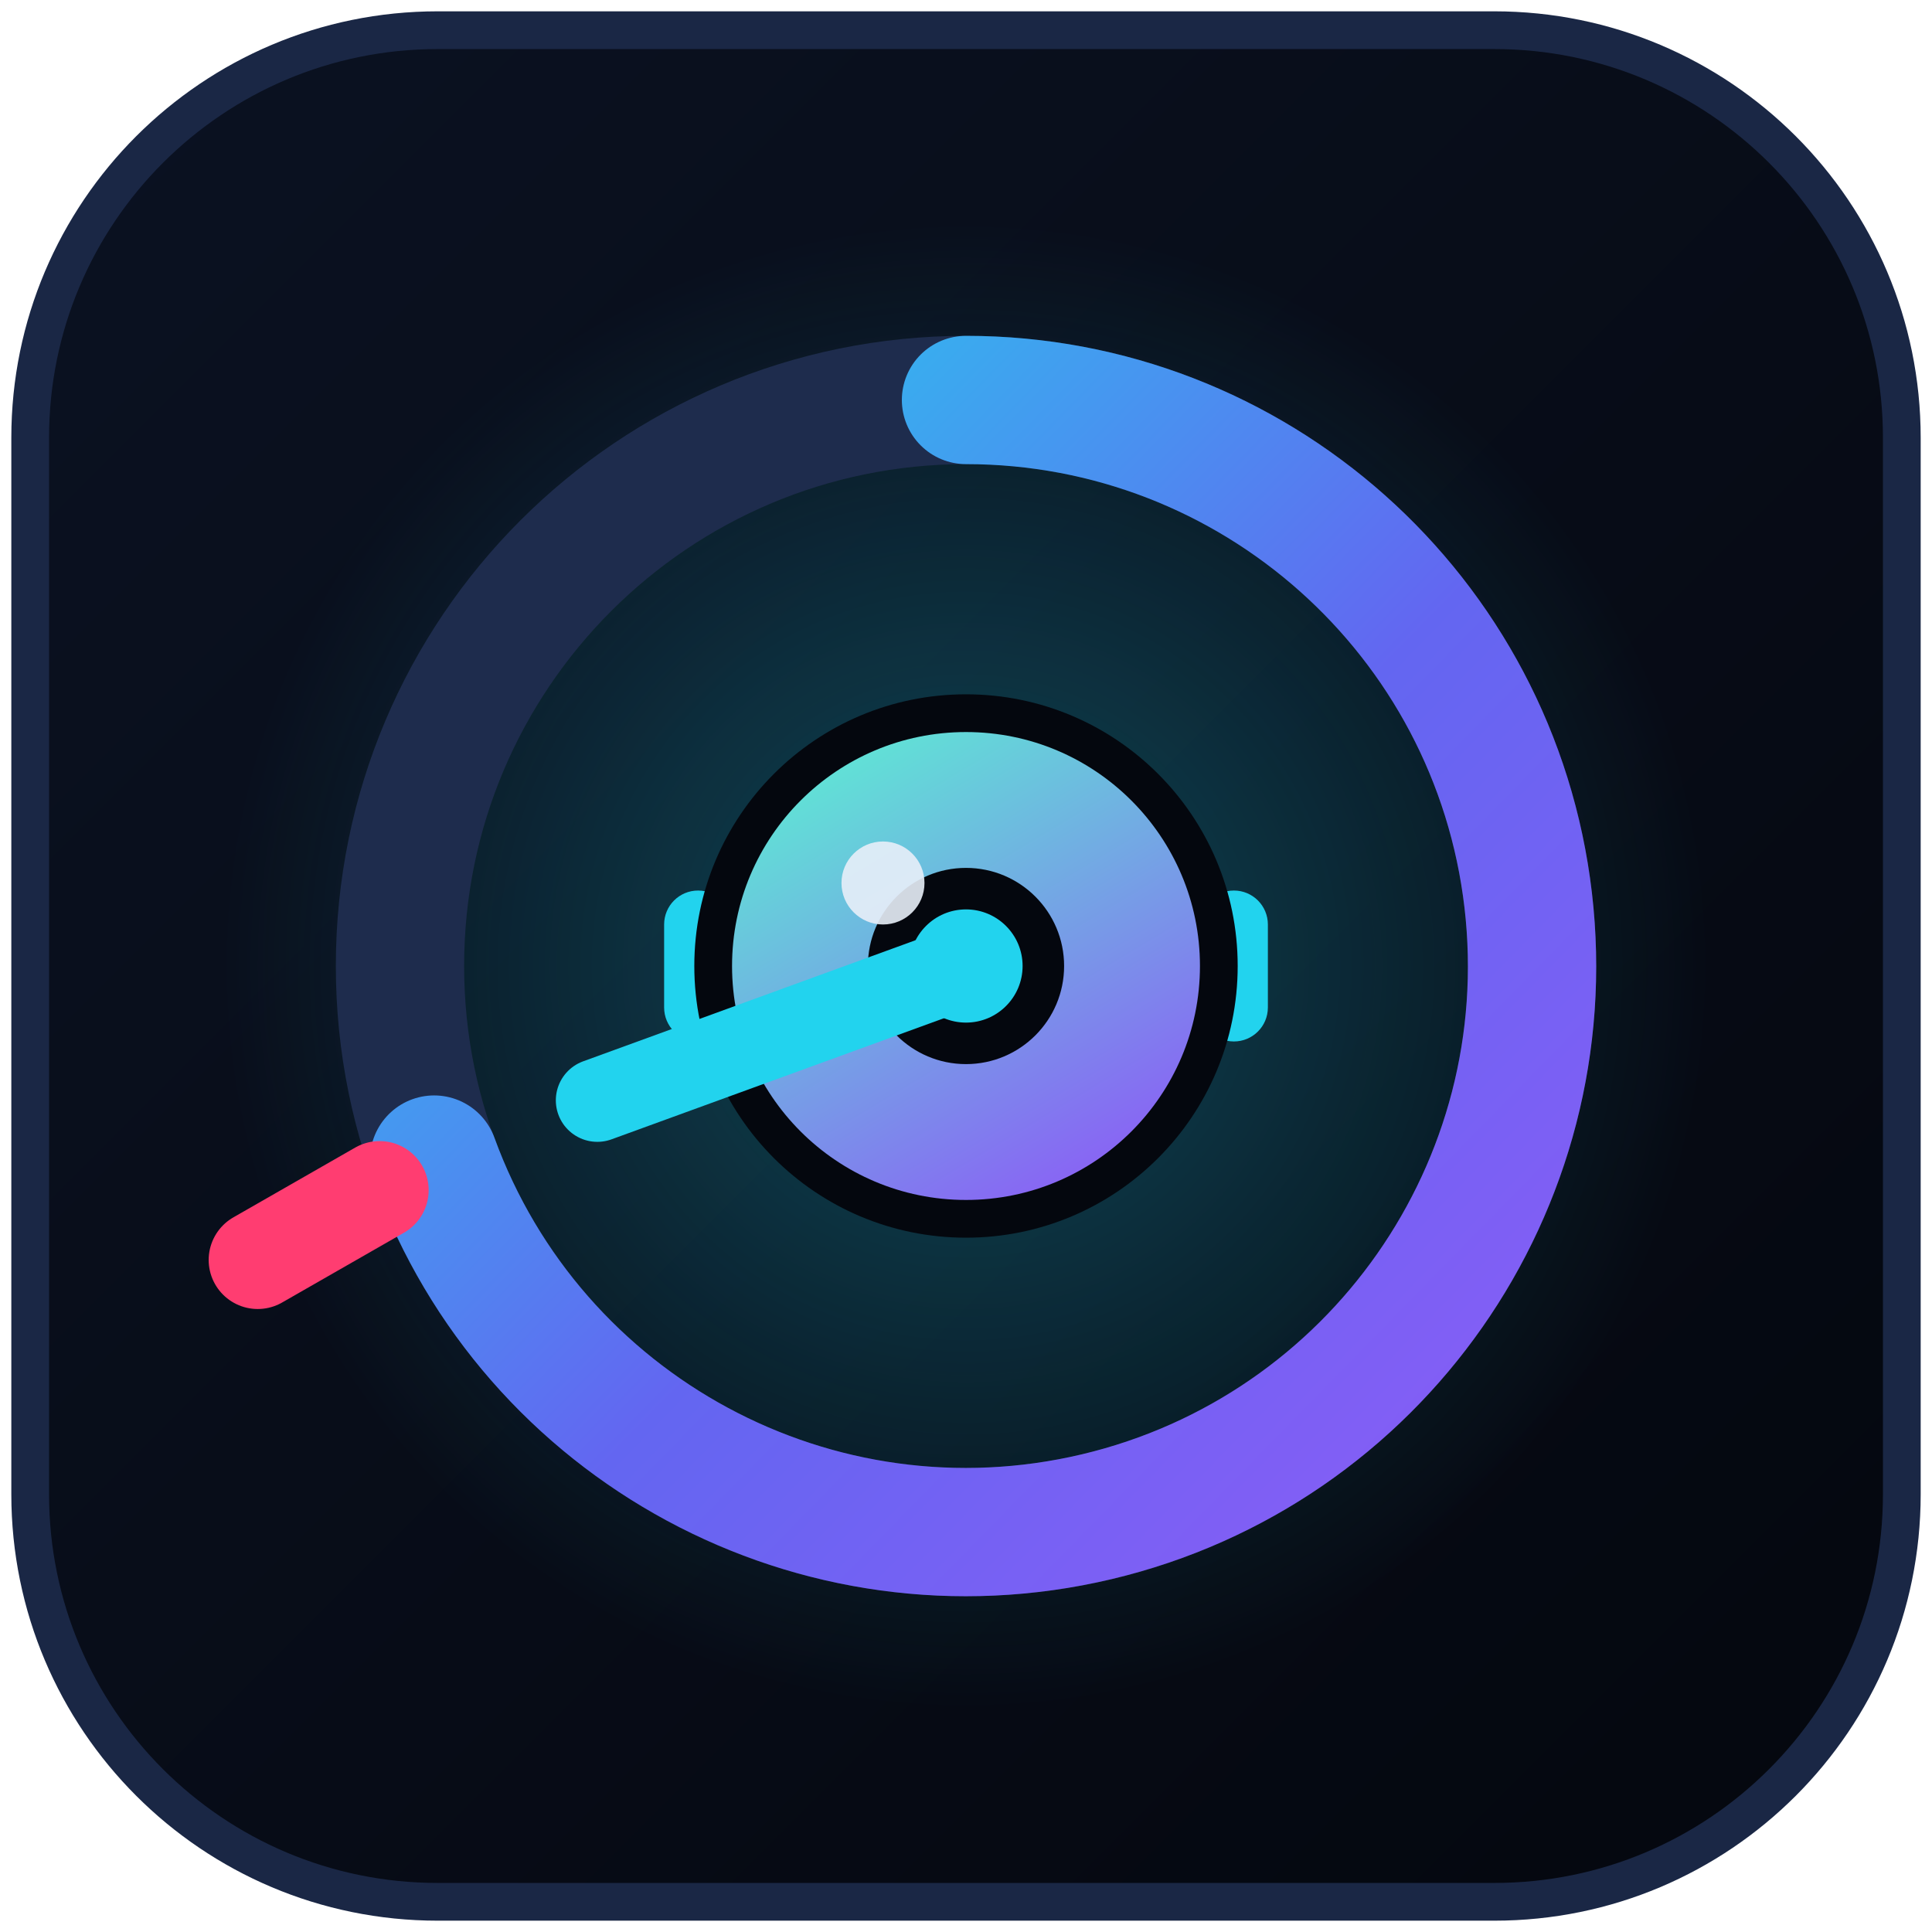
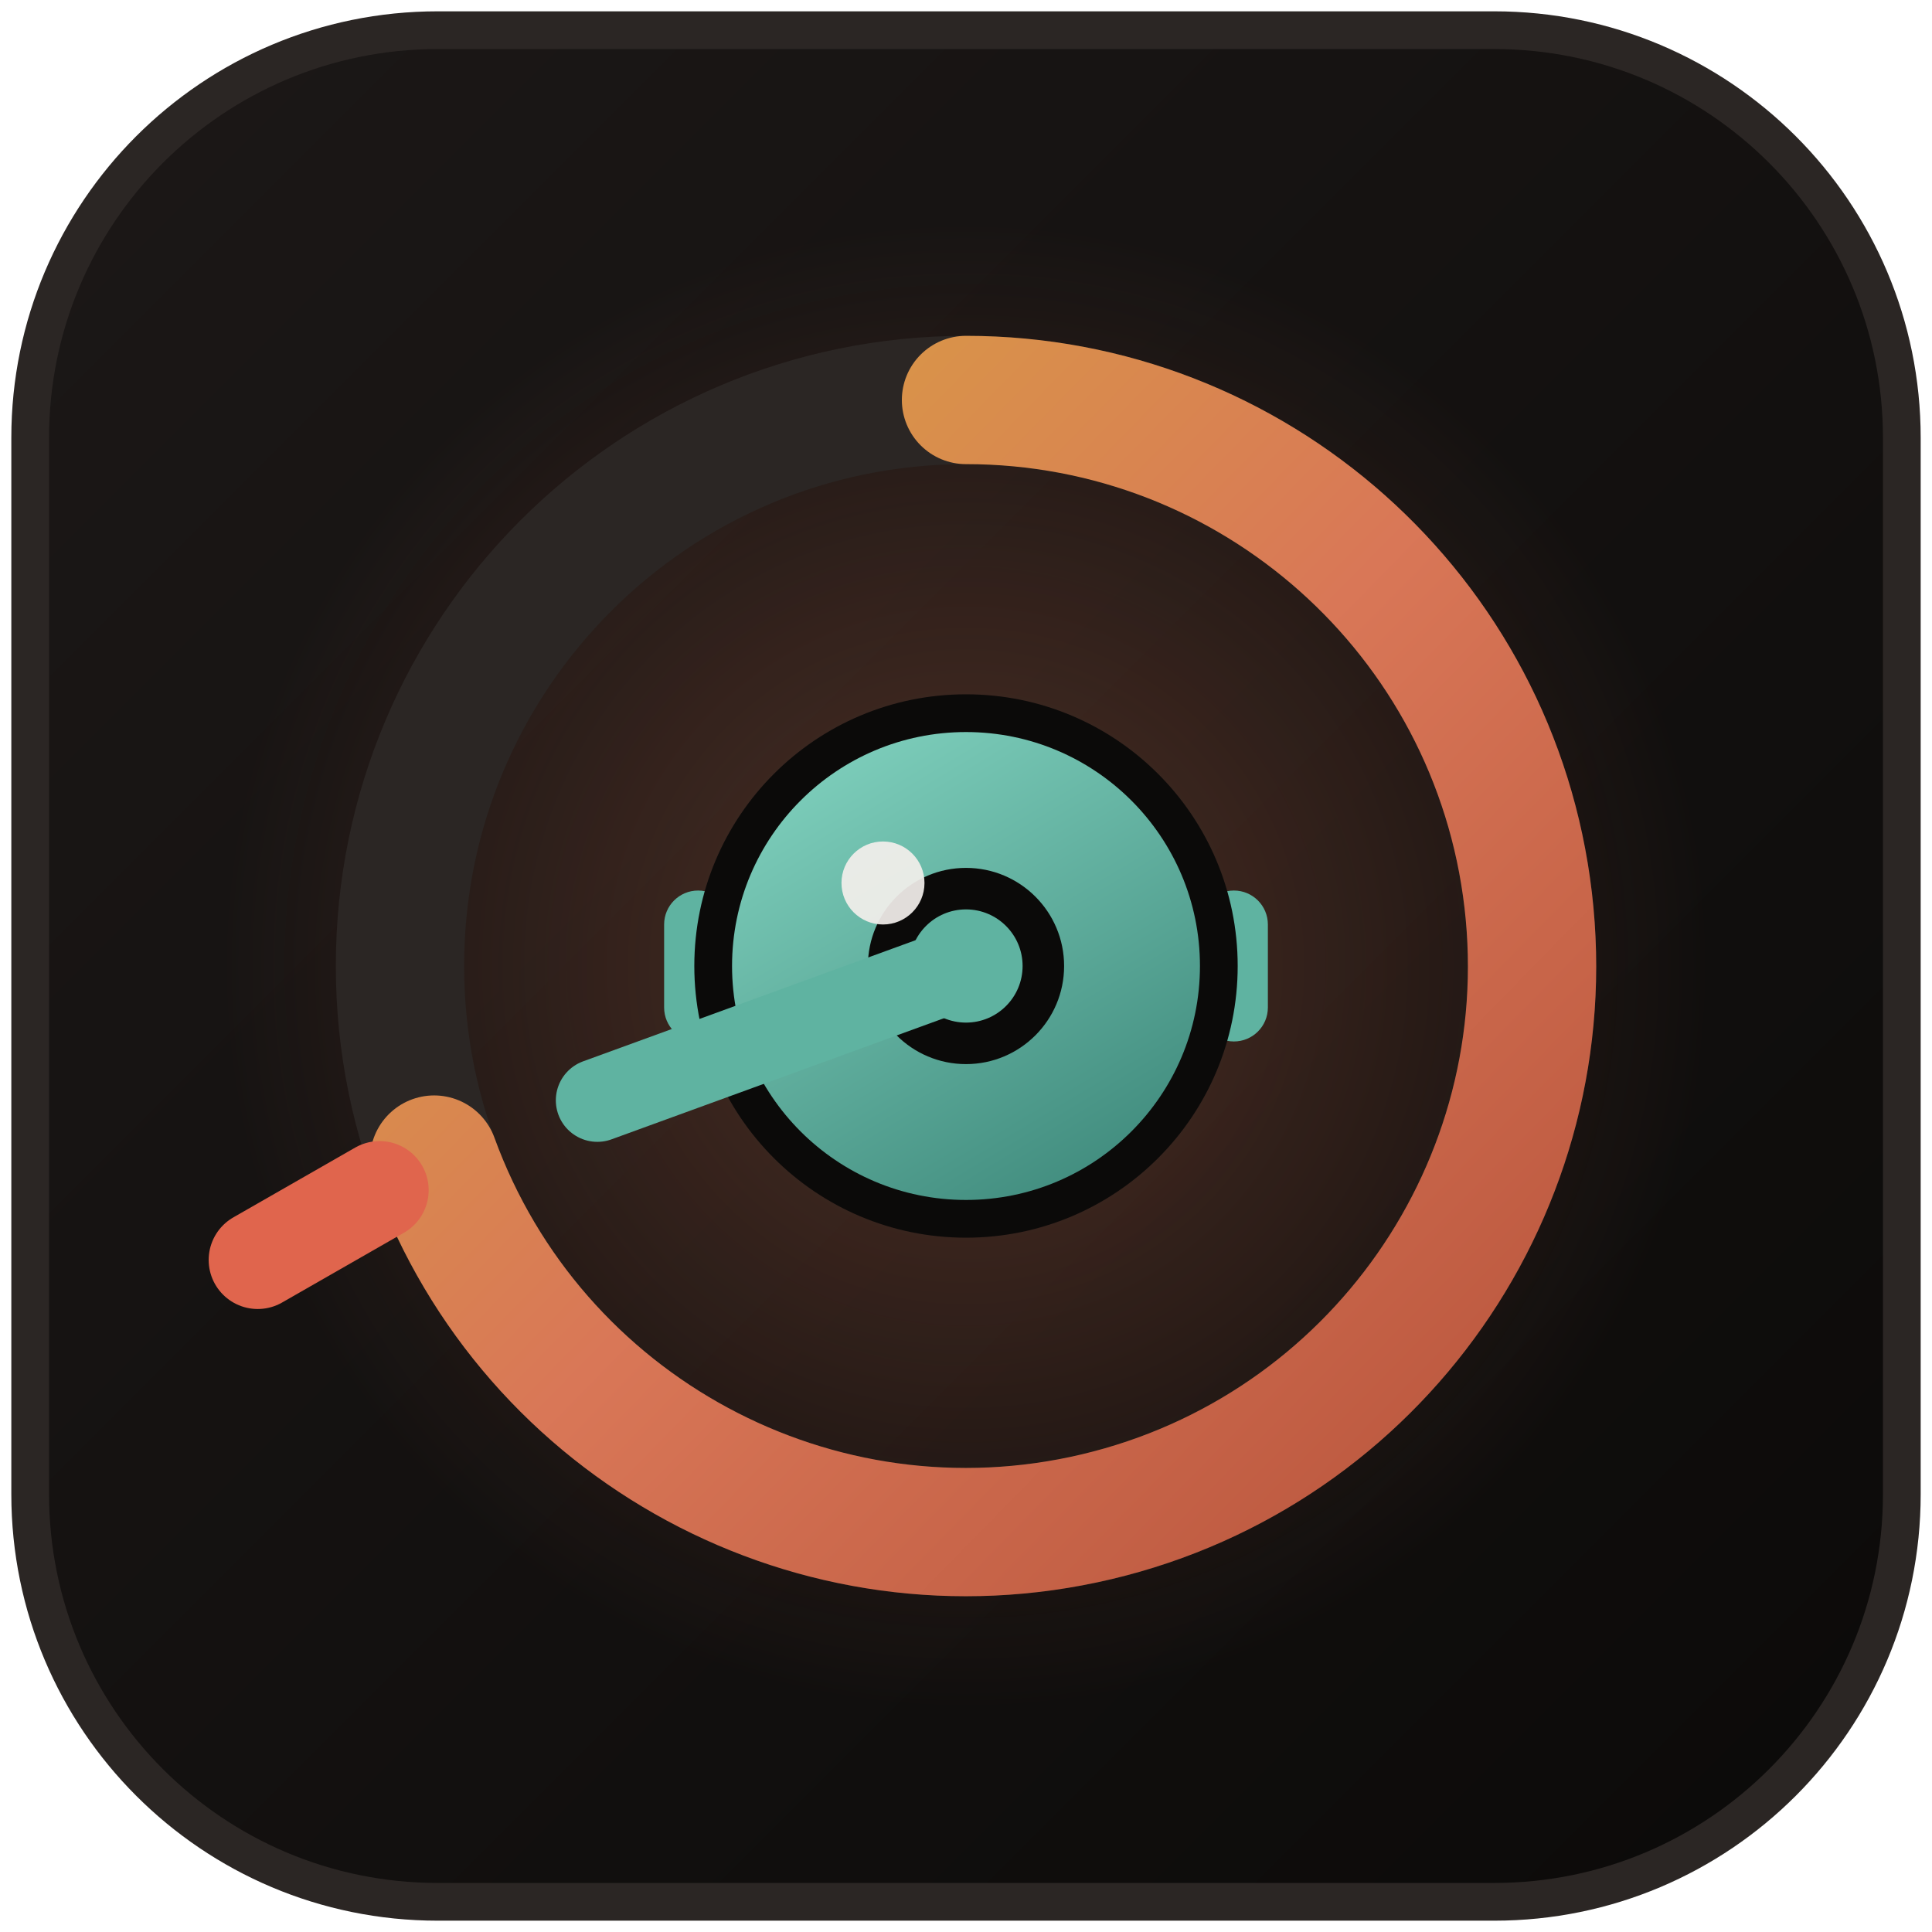
<svg xmlns="http://www.w3.org/2000/svg" viewBox="0 0 512 512" width="512" height="512" role="img" aria-label="DAPPER">
  <defs>
    <linearGradient id="d-sweep" x1="0" y1="0" x2="1" y2="1">
-       <stop offset="0" stop-color="#22d3ee" />
-       <stop offset="0.55" stop-color="#6366f1" />
-       <stop offset="1" stop-color="#8b5cf6" />
+       <stop offset="0" stop-color="#d9a441" />
+       <stop offset="0.5" stop-color="#d97757" />
+       <stop offset="1" stop-color="#b8543c" />
    </linearGradient>
    <linearGradient id="d-lens" x1="0.2" y1="0" x2="0.8" y2="1">
-       <stop offset="0" stop-color="#5eead4" />
-       <stop offset="1" stop-color="#8b5cf6" />
+       <stop offset="0" stop-color="#7fd0bd" />
+       <stop offset="1" stop-color="#3f8a7c" />
    </linearGradient>
    <linearGradient id="d-tile" x1="0" y1="0" x2="1" y2="1">
-       <stop offset="0" stop-color="#0b1222" />
-       <stop offset="1" stop-color="#04070e" />
+       <stop offset="0" stop-color="#1c1817" />
+       <stop offset="1" stop-color="#0b0a09" />
    </linearGradient>
    <radialGradient id="d-glow" cx="0.5" cy="0.5" r="0.5">
-       <stop offset="0" stop-color="#22d3ee" stop-opacity="0.30" />
-       <stop offset="1" stop-color="#22d3ee" stop-opacity="0" />
+       <stop offset="0" stop-color="#d97757" stop-opacity="0.30" />
+       <stop offset="1" stop-color="#d97757" stop-opacity="0" />
    </radialGradient>
  </defs>
  <rect x="8" y="8" width="496" height="496" rx="108" fill="url(#d-tile)" />
-   <rect x="8" y="8" width="496" height="496" rx="108" fill="none" stroke="#1a2745" stroke-width="10" />
+   <rect x="8" y="8" width="496" height="496" rx="108" fill="none" stroke="#2b2624" stroke-width="10" />
  <circle cx="256" cy="256" r="196" fill="url(#d-glow)" />
-   <circle cx="256" cy="256" r="150" fill="none" stroke="#1e2c4d" stroke-width="34" />
+   <circle cx="256" cy="256" r="150" fill="none" stroke="#2b2624" stroke-width="34" />
  <path d="M 256 106 A 150 150 0 1 1 115.05 307.30" fill="none" stroke="url(#d-sweep)" stroke-width="34" stroke-linecap="round" />
-   <g stroke="#ff3d71" stroke-linecap="round">
+   <g stroke="#e0654d" stroke-linecap="round">
    <path d="M 100.6 315.4 L 68.3 333.9" stroke-width="26" />
  </g>
-   <g fill="#22d3ee">
+   <g fill="#5fb3a1">
    <rect x="176" y="236" width="18" height="40" rx="9" />
    <rect x="318" y="236" width="18" height="40" rx="9" />
  </g>
-   <circle cx="256" cy="256" r="72" fill="#04070e" />
+   <circle cx="256" cy="256" r="72" fill="#0b0a09" />
  <circle cx="256" cy="256" r="62" fill="url(#d-lens)" />
-   <circle cx="256" cy="256" r="26" fill="#04070e" />
-   <circle cx="234" cy="234" r="11" fill="#e8eef8" opacity="0.9" />
-   <path d="M 256 256 L 158.3 291.6" fill="none" stroke="#22d3ee" stroke-width="22" stroke-linecap="round" />
-   <circle cx="256" cy="256" r="15" fill="#22d3ee" />
+   <circle cx="256" cy="256" r="26" fill="#0b0a09" />
+   <circle cx="234" cy="234" r="11" fill="#f3efec" opacity="0.92" />
+   <path d="M 256 256 L 158.3 291.6" fill="none" stroke="#5fb3a1" stroke-width="22" stroke-linecap="round" />
+   <circle cx="256" cy="256" r="15" fill="#5fb3a1" />
</svg>
